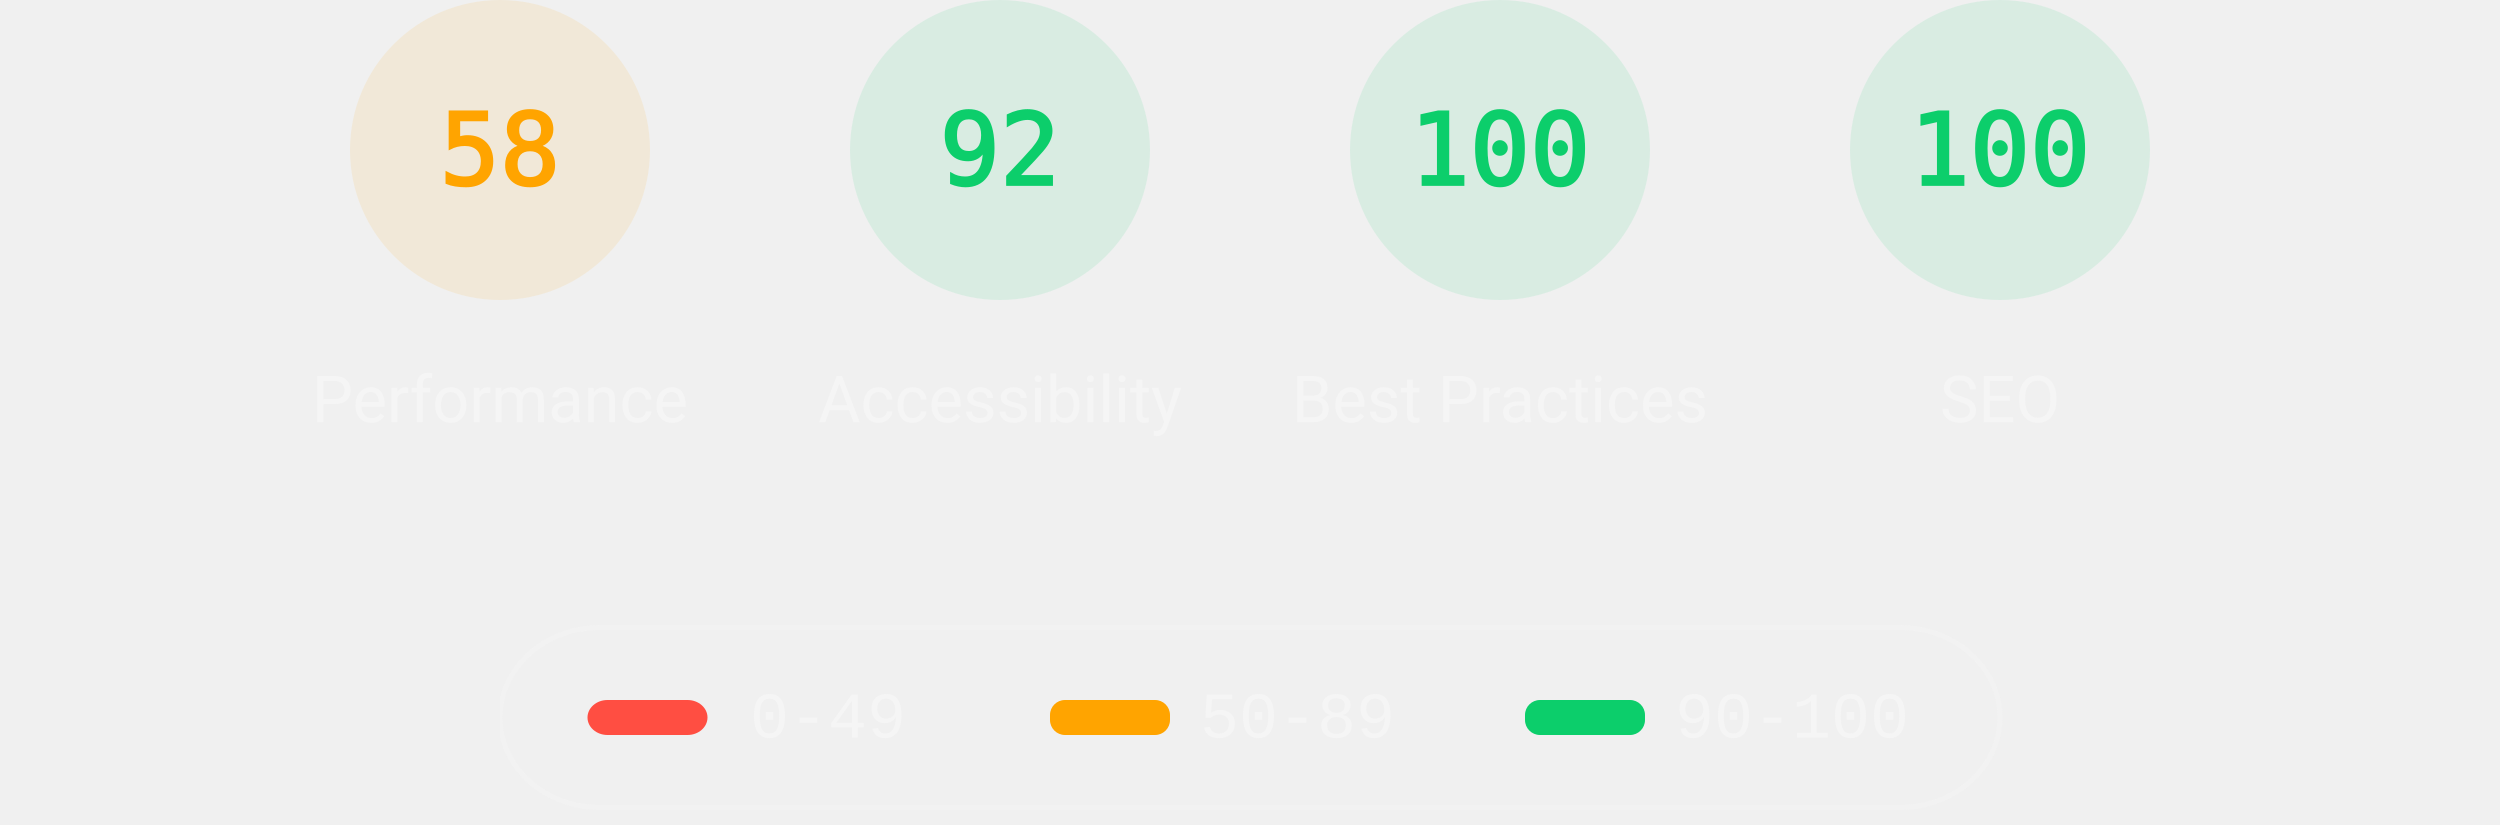
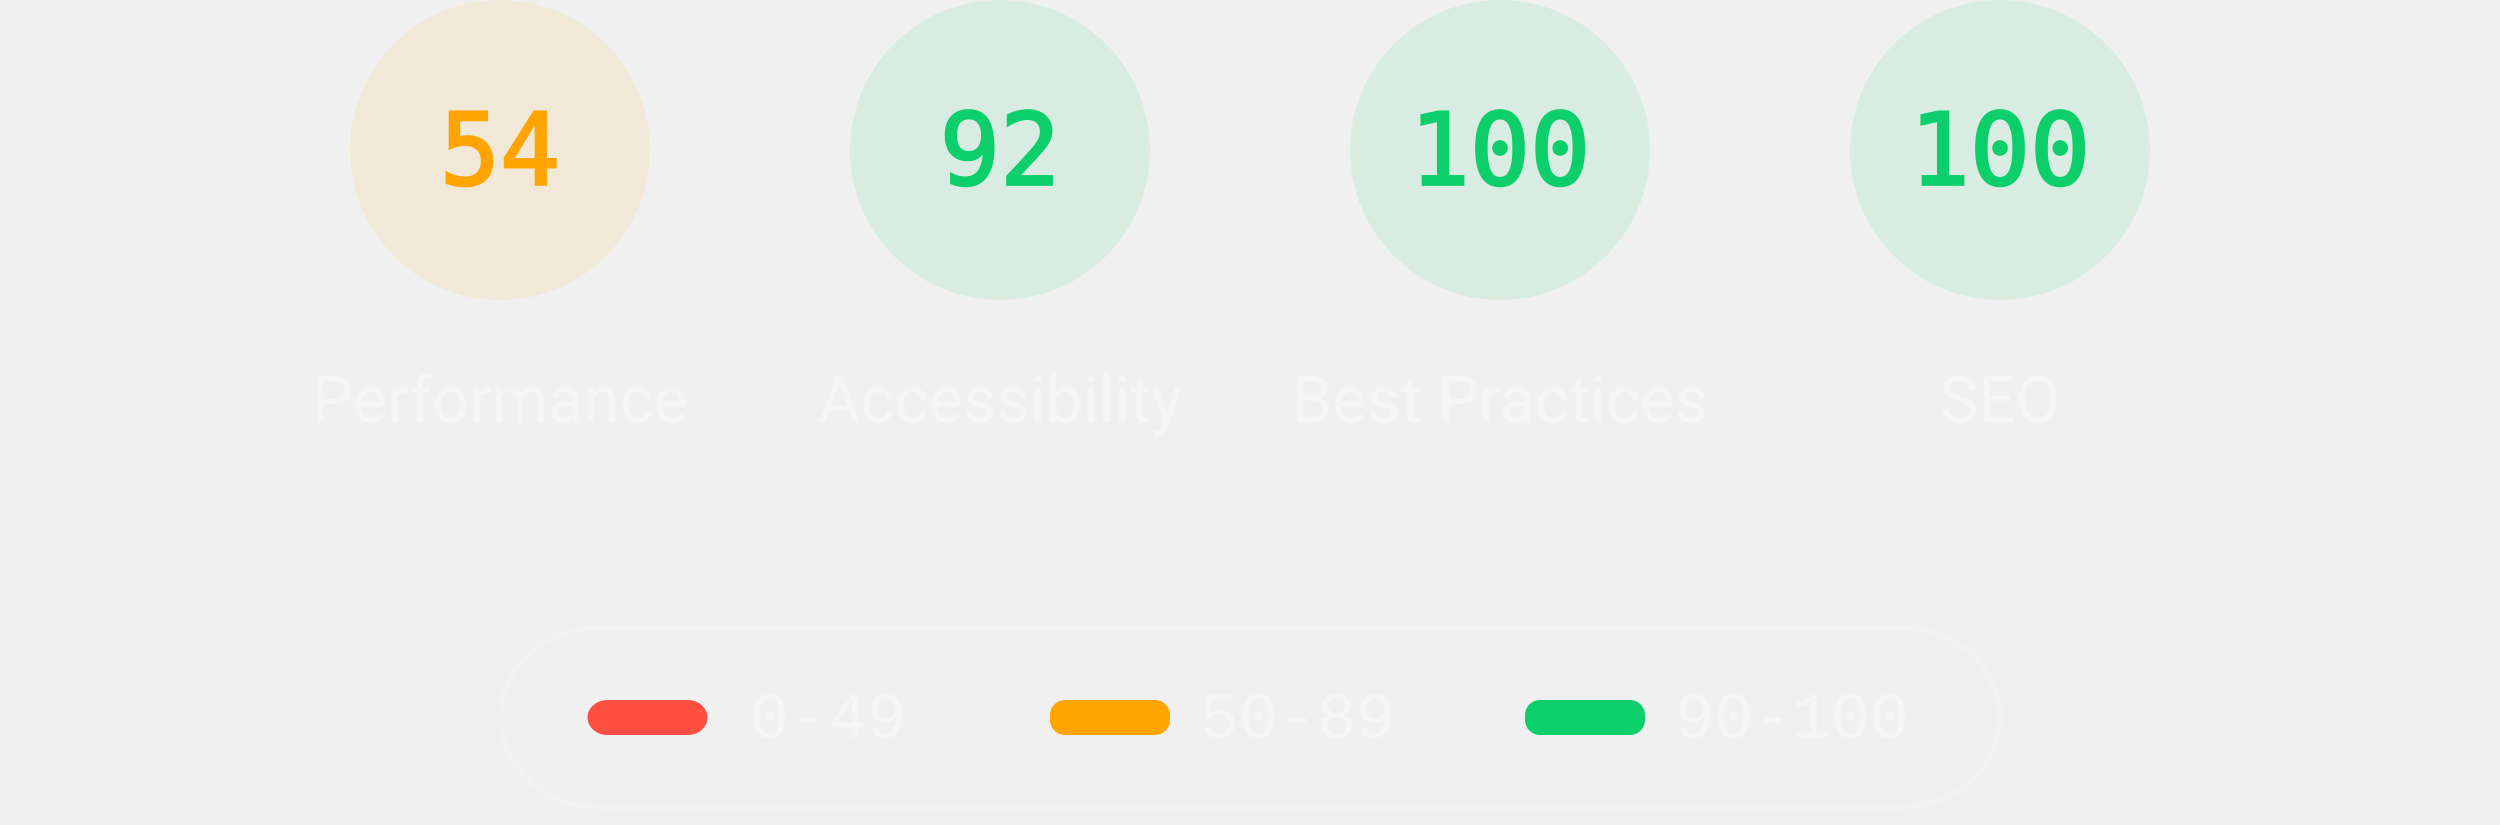
<svg xmlns="http://www.w3.org/2000/svg" class="theme--dark" fill="none" width="1000" height="330">
  <style>
			.gauge-base {
				opacity: 0.1
			}

			.gauge-arc {
				fill: none;
				animation-delay: 250ms;
				stroke-linecap: round;
				transform: rotate(-90deg);
				transform-origin: 100px 60px;
				animation: load-gauge 1s ease forwards
			}

			.guage-text {
				font-size: 40px;
				font-family: monospace;
				text-align: center
			}

			.guage-red {
				color: #ff4e42;
				fill: #ff4e42;
				stroke: #ff4e42
			}
			.guage-orange {
				color: #ffa400;
				fill: #ffa400;
				stroke: #ffa400
			}
			.guage-green {
				color: #0cce6b;
				fill: #0cce6b;
				stroke: #0cce6b
			}
			.theme--agnostic .guage-undefined {
				color: #5c5c5c;
				fill: #5c5c5c;
				stroke: #5c5c5c
			}
			.theme--light .guage-undefined {
				color: #1e1e1e;
				fill: #1e1e1e;
				stroke: #1e1e1e
			}
			.theme--dark .guage-undefined {
				color: #f5f5f5;
				fill: #f5f5f5;
				stroke: #f5f5f5
			}

			.guage-title {
				stroke: none;
				font-size: 26px;
				line-height: 26px;
				font-family: Roboto, Halvetica, Arial, sans-serif
			}
			.metric.guage-title {
				font-family: 'Courier New', Courier, monospace
			}
			.theme--agnostic .guage-title {
				color: #737373;
				fill: #737373
			}
			.theme--light .guage-title {
				color: #212121;
				fill: #212121
			}
			.theme--dark .guage-title {
				color: #f5f5f5;
				fill: #f5f5f5
			}

			@keyframes load-gauge {
				from {
					stroke-dasharray: 0 352.858
				}
			}
			.lh-gauge--pwa__disc {
				fill: #e0e0e0
			}
			.lh-gauge--pwa__logo {
				position: relative;
				fill: #b0b0b0
			}
			.lh-gauge--pwa__invisible {
				display: none
			}
			.lh-gauge--pwa__visible {
				display: inline
			}
			.guage-invisible {
				display: none
			}
			.lh-gauge--pwa__logo--primary-color {
				fill: #304ffe
			}
			.theme--agnostic .lh-gauge--pwa__logo--secondary-color {
				fill: #787878
			}
			.theme--light .lh-gauge--pwa__logo--secondary-color {
				fill: #3d3d3d
			}
			.theme--dark .lh-gauge--pwa__logo--secondary-color {
				fill: #d8b6b6
			}
			.theme--light #svg_2 {
				stroke: #00000022
			}
			.theme--agnostic #svg_2 {
				stroke: #616161
			}
			.theme--light #svg_2 {
				stroke: #00000022
			}
			.theme--dark #svg_2 {
				stroke: #f5f5f566
			}
		</style>
  <svg class="guage-div guage-perf guage-orange" viewBox="0 0 200 200" width="200" height="200" x="100" y="0">
    <circle class="gauge-base" r="56" cx="100" cy="60" stroke-width="8" />
-     <circle class="gauge-arc guage-arc-1" r="56" cx="100" cy="60" stroke-width="8" style="stroke-dasharray: 204.078, 351.858;" />
-     <text class="guage-text" x="100px" y="60px" alignment-baseline="central" dominant-baseline="central" text-anchor="middle">58</text>
+     <circle class="gauge-arc guage-arc-1" r="56" cx="100" cy="60" stroke-width="8" style="stroke-dasharray: 190.003, 351.858;" />
+     <text class="guage-text" x="100px" y="60px" alignment-baseline="central" dominant-baseline="central" text-anchor="middle">54</text>
    <text class="guage-title" x="100px" y="160px" alignment-baseline="central" dominant-baseline="central" text-anchor="middle">Performance</text>
  </svg>
  <svg class="guage-div guage-acc guage-green" viewBox="0 0 200 200" width="200" height="200" x="300" y="0">
    <circle class="gauge-base" r="56" cx="100" cy="60" stroke-width="8" />
    <circle class="gauge-arc guage-arc-2" r="56" cx="100" cy="60" stroke-width="8" style="stroke-dasharray: 323.709, 351.858;" />
    <text class="guage-text" x="100px" y="60px" alignment-baseline="central" dominant-baseline="central" text-anchor="middle">92</text>
    <text class="guage-title" x="100px" y="160px" alignment-baseline="central" dominant-baseline="central" text-anchor="middle">Accessibility</text>
  </svg>
  <svg class="guage-div guage-best guage-green" viewBox="0 0 200 200" width="200" height="200" x="500" y="0">
    <circle class="gauge-base" r="56" cx="100" cy="60" stroke-width="8" />
    <circle class="gauge-arc guage-arc-3" r="56" cx="100" cy="60" stroke-width="8" style="stroke-dasharray: 351.858, 351.858;" />
    <text class="guage-text" x="100px" y="60px" alignment-baseline="central" dominant-baseline="central" text-anchor="middle">100</text>
    <text class="guage-title" x="100px" y="160px" alignment-baseline="central" dominant-baseline="central" text-anchor="middle">Best Practices</text>
  </svg>
  <svg class="guage-div guage-seo guage-green" viewBox="0 0 200 200" width="200" height="200" x="700" y="0">
    <circle class="gauge-base" r="56" cx="100" cy="60" stroke-width="8" />
    <circle class="gauge-arc guage-arc-4" r="56" cx="100" cy="60" stroke-width="8" style="stroke-dasharray: 351.858, 351.858;" />
    <text class="guage-text" x="100px" y="60px" alignment-baseline="central" dominant-baseline="central" text-anchor="middle">100</text>
    <text class="guage-title" x="100px" y="160px" alignment-baseline="central" dominant-baseline="central" text-anchor="middle">SEO</text>
  </svg>
  <svg class="guage-div guage-pwa guage-invisible" viewBox="0 0 200 200" width="200" height="200" x="900" y="0">
    <svg viewBox="0 0 60 60" width="112" height="112" x="44" y="4">
      <defs>
        <linearGradient id="lh-gauge--pwa__check-circle__gradient-0" x1="50%" y1="0%" x2="50%" y2="100%">
          <stop stop-color="#00C852" offset="0%" />
          <stop stop-color="#009688" offset="100%" />
        </linearGradient>
        <linearGradient id="lh-gauge--pwa__installable__shadow-gradient-0" x1="76.056%" x2="24.111%" y1="82.995%" y2="24.735%">
          <stop stop-color="#A5D6A7" offset="0%" />
          <stop stop-color="#80CBC4" offset="100%" />
        </linearGradient>
        <linearGradient id="lh-gauge--pwa__fast-reliable__shadow-gradient-0" x1="76.056%" y1="82.995%" x2="25.678%" y2="26.493%">
          <stop stop-color="#64B5F6" offset="0%" />
          <stop stop-color="#2979FF" offset="100%" />
        </linearGradient>
        <g id="lh-gauge--pwa__fast-reliable-badge-0">
          <circle fill="#FFFFFF" cx="10" cy="10" r="10" />
          <path fill="#304FFE" d="M10 3.58l5.25 2.34v3.5c0 3.23-2.24 6.26-5.25 7-3.01-.74-5.25-3.77-5.25-7v-3.5L10 3.58zm-.47 10.74l2.76-4.83.03-.07c.04-.08 0-.24-.22-.24h-1.64l.47-3.26h-.47l-2.7 4.77c-.02.01.05-.1-.04.05-.09.16-.1.31.18.31h1.63l-.47 3.27h.47z" />
        </g>
        <g id="lh-gauge--pwa__installable-badge-0">
          <circle fill="#FFFFFF" cx="10" cy="10" r="10" />
          <path fill="#009688" d="M10 4.167A5.835 5.835 0 0 0 4.167 10 5.835 5.835 0 0 0 10 15.833 5.835 5.835 0 0 0 15.833 10 5.835 5.835 0 0 0 10 4.167zm2.917 6.416h-2.334v2.334H9.417v-2.334H7.083V9.417h2.334V7.083h1.166v2.334h2.334v1.166z" />
        </g>
      </defs>
      <g stroke="none" fill-rule="nonzero">
        <circle class="lh-gauge--pwa__disc" cx="30" cy="30" r="30" />
        <g class="lh-gauge--pwa__logo">
          <path d="M35.66 19.39l.7-1.75h2L37.4 15 38.6 12l3.4 9h-2.51l-.58-1.61z" />
          <path d="M33.52 21l3.65-9h-2.42l-2.5 5.82L30.5 12h-1.86l-1.9 5.82-1.35-2.65-1.21 3.72L25.4 21h2.38l1.72-5.2 1.64 5.2z" />
          <path fill-rule="nonzero" d="M20.3 17.91h1.48c.45 0 .85-.05 1.2-.15l.39-1.18 1.07-3.3a2.64 2.64 0 0 0-.28-.37c-.55-.6-1.36-.91-2.42-.91H18v9h2.3V17.9zm1.96-3.84c.22.22.33.5.33.87 0 .36-.1.65-.29.87-.2.23-.59.35-1.15.35h-.86v-2.41h.87c.52 0 .89.1 1.1.32z" />
        </g>
        <rect class="lh-gauge--pwa__component lh-gauge--pwa__na-line lh-gauge--pwa__invisible" fill="#FFFFFF" x="20" y="32" width="20" height="4" rx="2" />
        <g class="lh-gauge--pwa__component lh-gauge--pwa__fast-reliable-badge lh-gauge--pwa__invisible" transform="translate(20, 29)">
          <path fill="url(#lh-gauge--pwa__fast-reliable__shadow-gradient-0)" d="M33.63 19.49A30 30 0 0 1 16.2 30.36L3 17.14 17.14 3l16.49 16.49z" />
          <use href="#lh-gauge--pwa__fast-reliable-badge-0" />
        </g>
        <g class="lh-gauge--pwa__component lh-gauge--pwa__installable-badge lh-gauge--pwa__invisible" transform="translate(20, 29)">
          <path fill="url(#lh-gauge--pwa__installable__shadow-gradient-0)" d="M33.629 19.487c-4.272 5.453-10.391 9.39-17.415 10.869L3 17.142 17.142 3 33.63 19.487z" />
          <use href="#lh-gauge--pwa__installable-badge-0" />
        </g>
        <g class="lh-gauge--pwa__component lh-gauge--pwa__fast-reliable-installable-badges lh-gauge--pwa__invisible">
          <g transform="translate(8, 29)">
            <path fill="url(#lh-gauge--pwa__fast-reliable__shadow-gradient-0)" d="M16.321 30.463L3 17.143 17.142 3l22.365 22.365A29.864 29.864 0 0 1 22 31c-1.942 0-3.84-.184-5.679-.537z" />
            <use href="#lh-gauge--pwa__fast-reliable-badge-0" />
          </g>
          <g transform="translate(32, 29)">
            <path fill="url(#lh-gauge--pwa__installable__shadow-gradient-0)" d="M25.982 11.84a30.107 30.107 0 0 1-13.08 15.203L3 17.143 17.142 3l8.84 8.84z" />
            <use href="#lh-gauge--pwa__installable-badge-0" />
          </g>
        </g>
        <g class="lh-gauge--pwa__component lh-gauge--pwa__check-circle lh-gauge--pwa__invisible" transform="translate(18, 28)">
          <circle fill="#FFFFFF" cx="12" cy="12" r="12" />
          <path fill="url(#lh-gauge--pwa__check-circle__gradient-0)" d="M12 2a10 10 0 1 0 0 20 10 10 0 0 0 0-20zm-2 15l-5-5 1.41-1.41L10 14.17l7.59-7.59L19 8l-9 9z" />
        </g>
      </g>
    </svg>
    <text class="guage-title" y="160px" alignment-baseline="central" dominant-baseline="central" text-anchor="middle">
      <tspan x="100px" dy="-6px">Progressive</tspan>
      <tspan x="100px" dy="30px">Web App</tspan>
    </text>
  </svg>
  <svg width="604" height="76" x="200" y="250">
    <g>
      <rect fill="none" id="canvas_background" height="80" width="604" y="-1" x="-1" />
      <g display="none" overflow="visible" y="0" x="0" height="100%" width="100%" id="canvasGrid">
        <rect fill="url(#gridpattern)" stroke-width="0" y="0" x="0" height="100%" width="100%" />
      </g>
    </g>
    <g>
      <rect fill-opacity="0" stroke-width="2" rx="40" id="svg_2" height="72" width="600" y="1" x="0" fill="#000000" />
      <rect stroke="#000" rx="8" id="svg_3" height="14" width="48" y="30" x="35" stroke-opacity="null" stroke-width="0" fill="#ff4e42" />
      <rect stroke="#000" rx="6" id="svg_4" height="14" width="48" y="30" x="220" stroke-opacity="null" stroke-width="0" fill="#ffa400" />
      <rect stroke="#000" rx="6" id="svg_5" height="14" width="48" y="30" x="410" stroke-opacity="null" stroke-width="0" fill="#0cce6b" />
      <text class="metric guage-title" xml:space="preserve" text-anchor="start" font-size="26" id="svg_6" y="45" x="100" stroke-opacity="null" stroke-width="0" stroke="#000">0-49</text>
      <text class="metric guage-title" xml:space="preserve" text-anchor="start" font-size="26" id="svg_7" y="45" x="280" stroke-opacity="null" stroke-width="0" stroke="#000">50-89</text>
      <text class="metric guage-title" xml:space="preserve" text-anchor="start" font-size="26" id="svg_8" y="45" x="470" stroke-opacity="null" stroke-width="0" stroke="#000">90-100</text>
    </g>
  </svg>
</svg>
